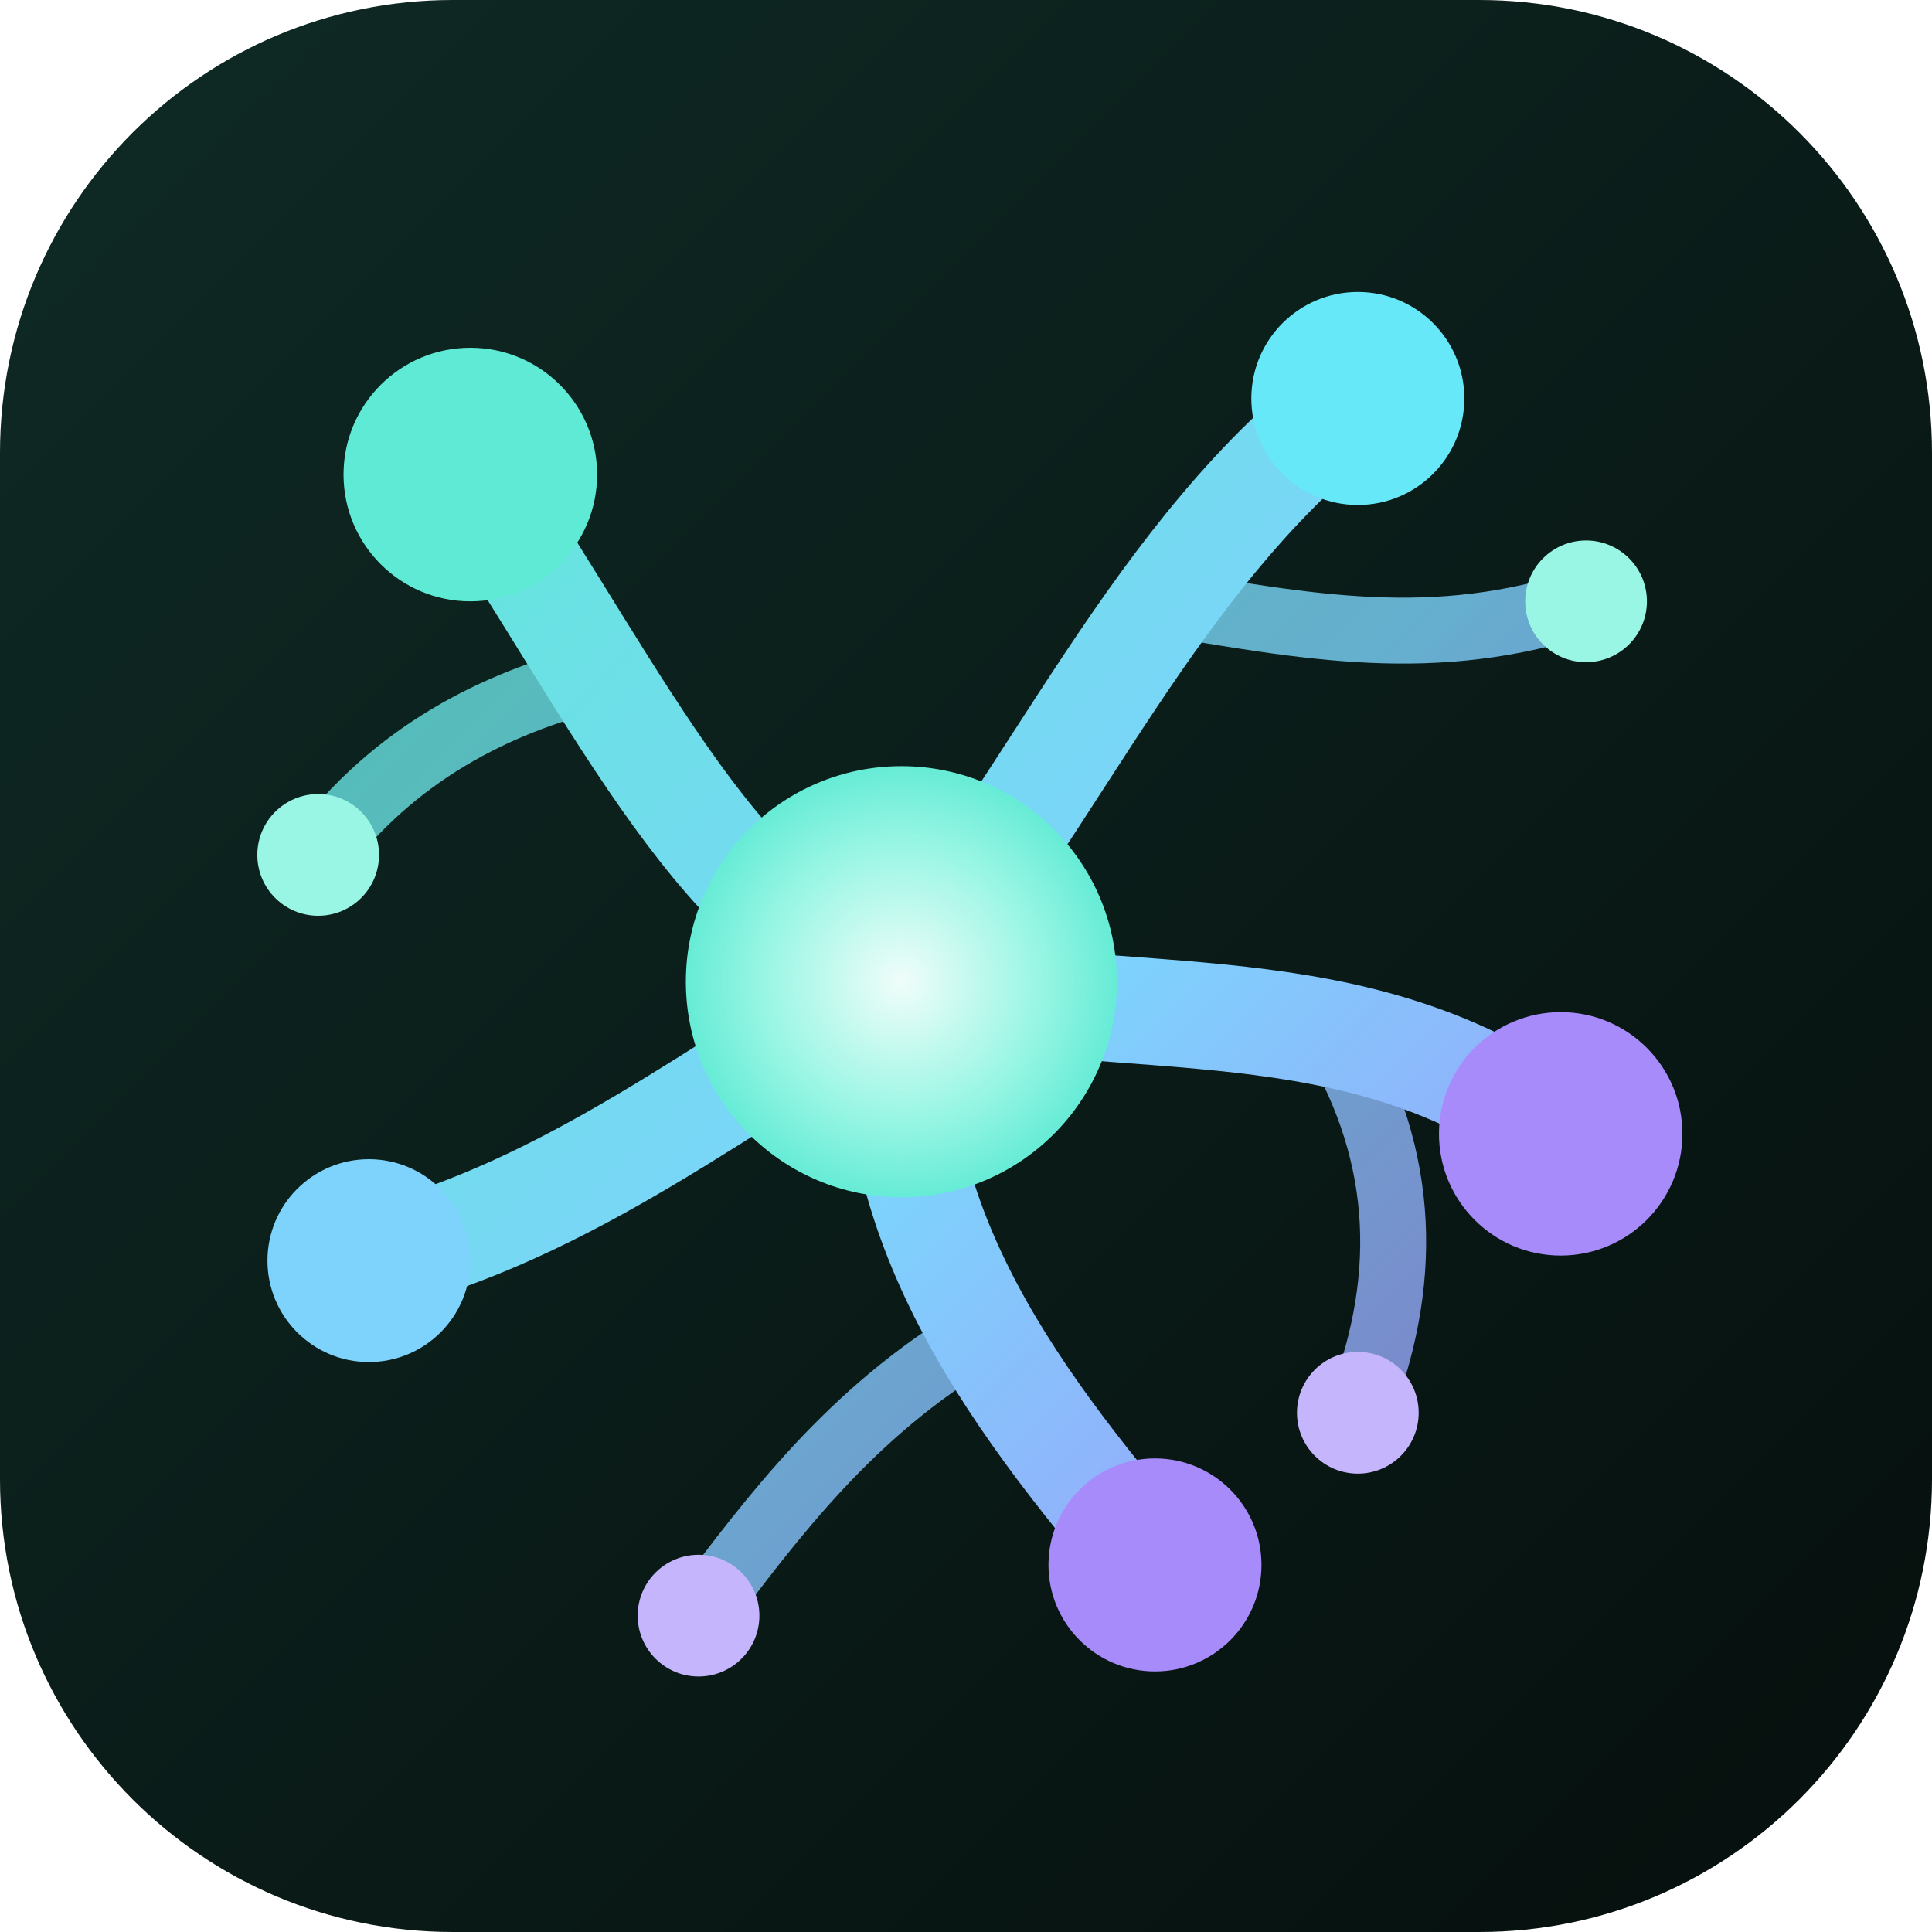
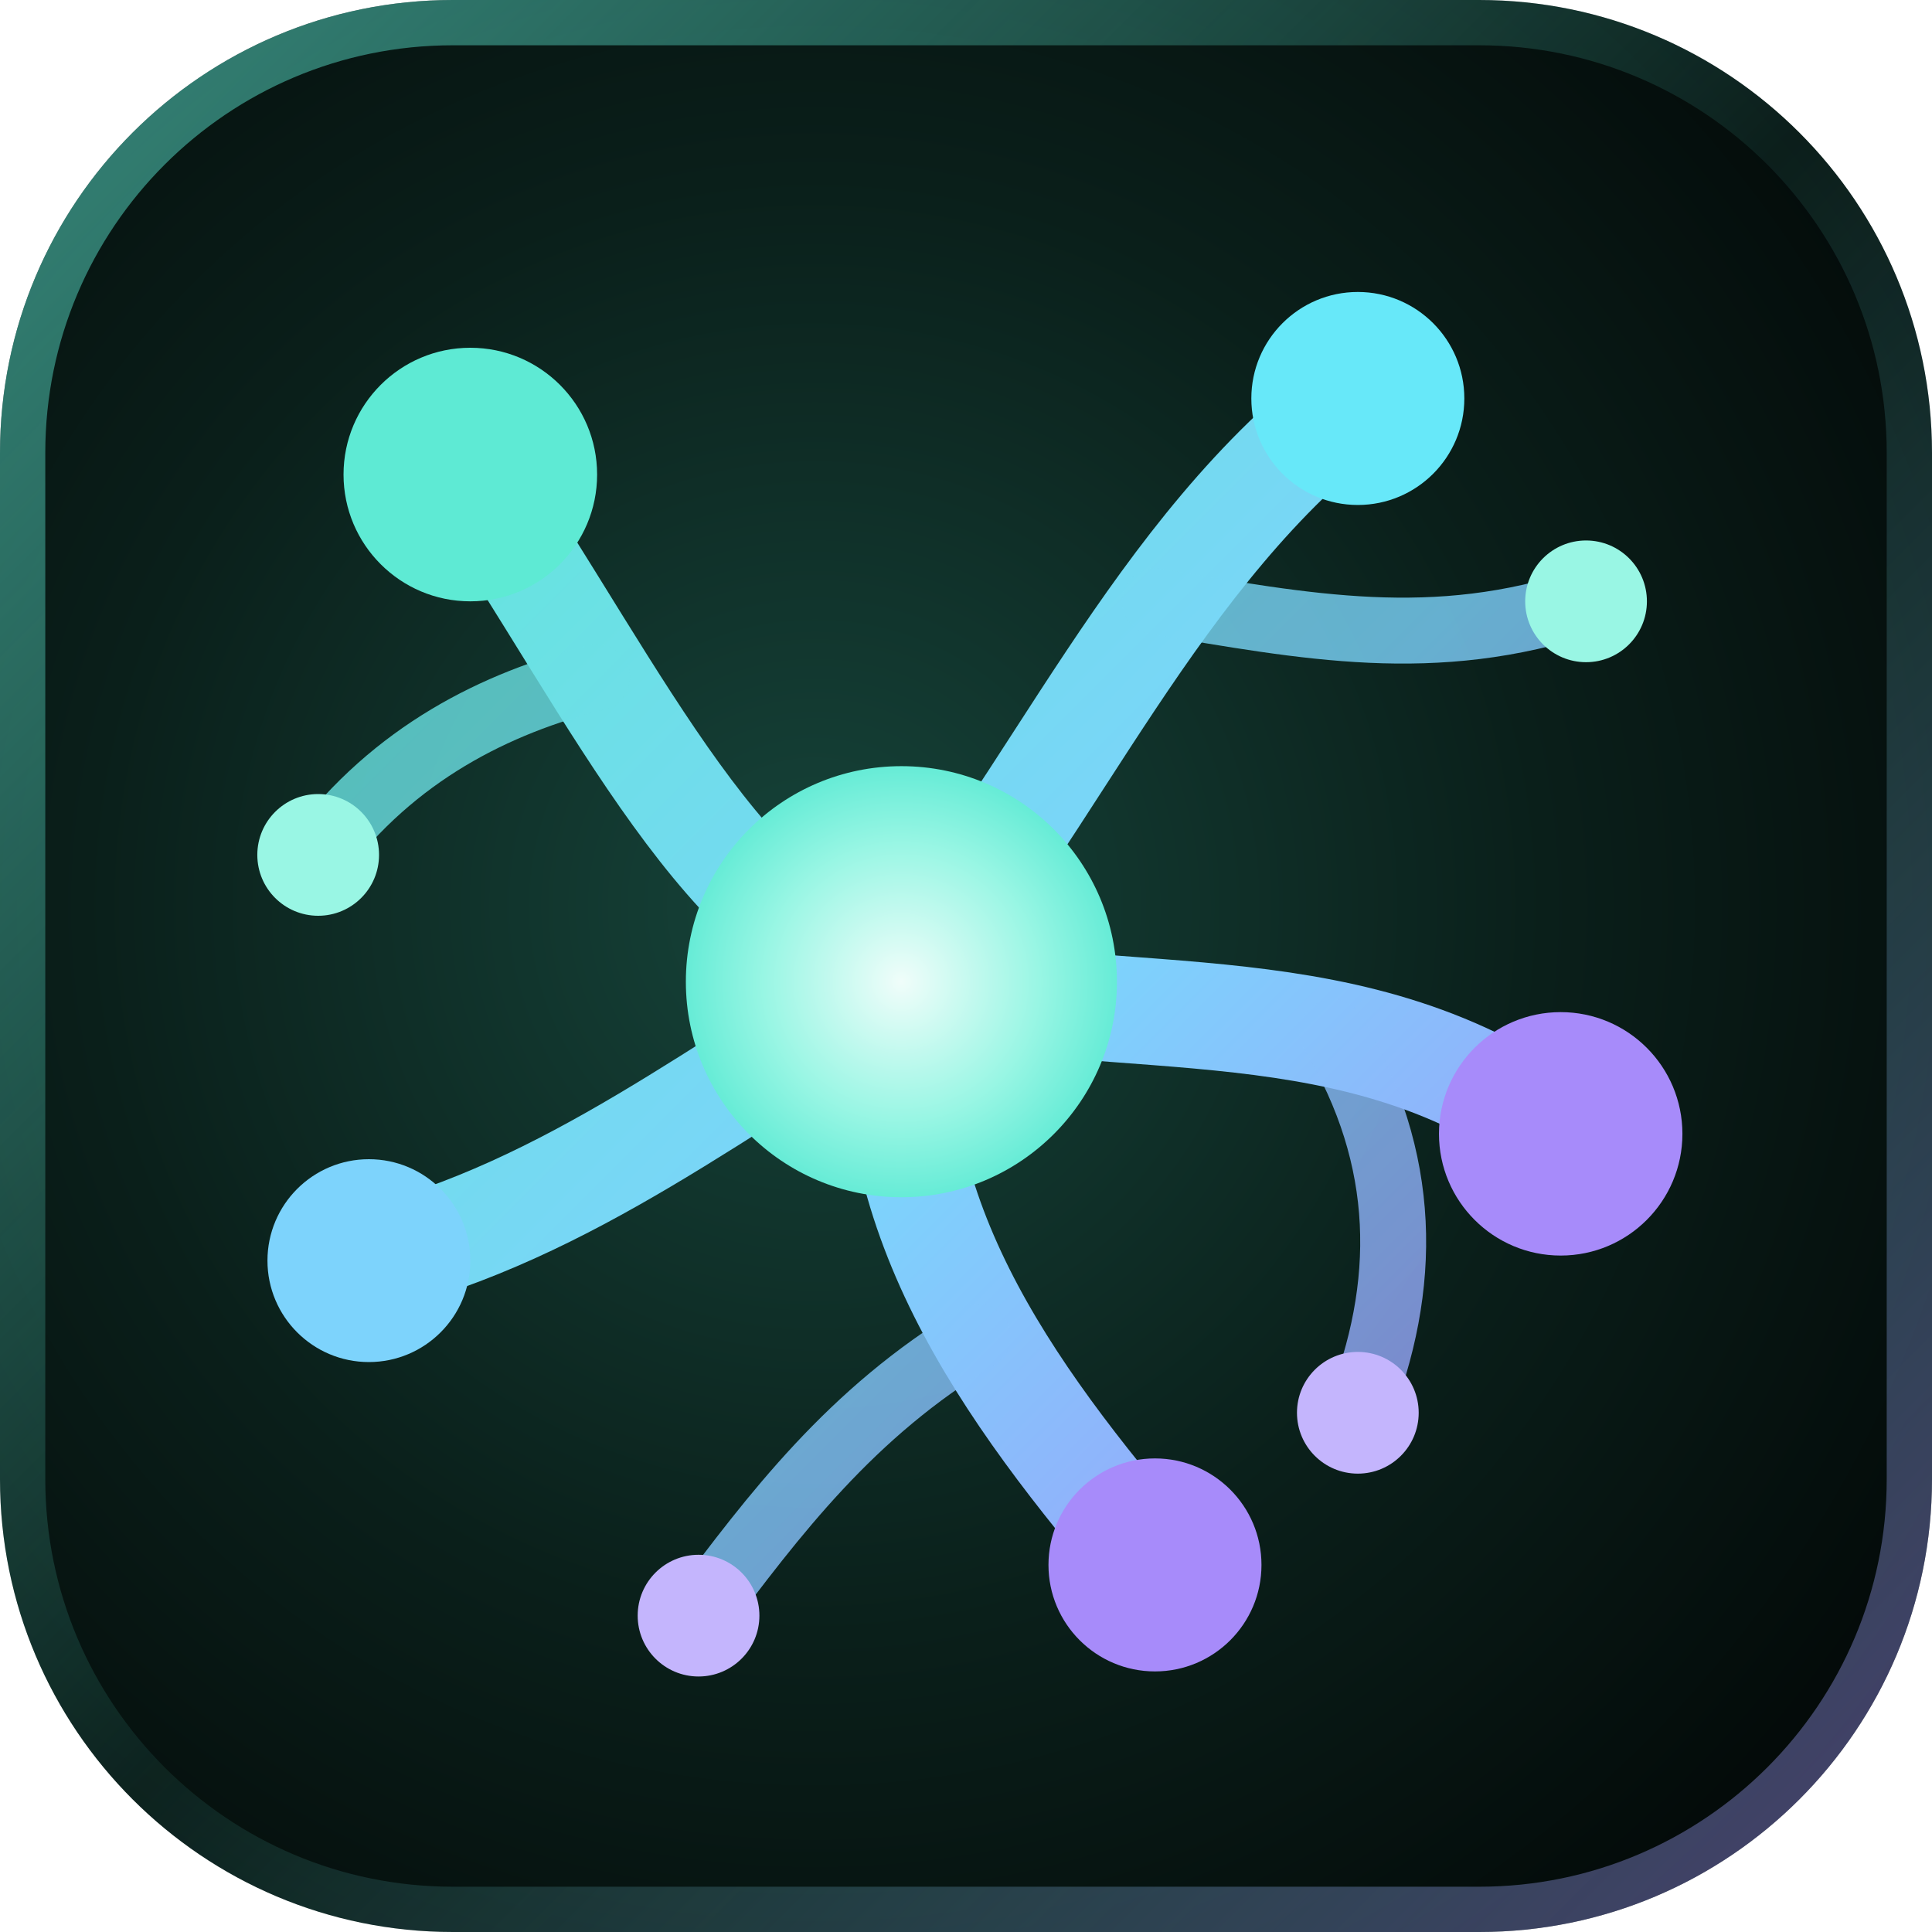
<svg xmlns="http://www.w3.org/2000/svg" viewBox="0 0 64 64">
  <defs>
-     <linearGradient id="bg" x1="0" y1="0" x2="64" y2="64" gradientUnits="userSpaceOnUse">
-       <stop offset="0" stop-color="#0f2a25" />
-       <stop offset="1" stop-color="#060f0d" />
+     <radialGradient id="bg" cx="27" cy="30" r="44" gradientUnits="userSpaceOnUse">
+       <stop offset="0" stop-color="#16443a" />
+       <stop offset=".55" stop-color="#0a1f1a" />
+       <stop offset="1" stop-color="#030908" />
+     </radialGradient>
+     <linearGradient id="rim" x1="0" y1="0" x2="64" y2="64" gradientUnits="userSpaceOnUse">
+       <stop offset="0" stop-color="#5eead4" stop-opacity=".55" />
+       <stop offset=".5" stop-color="#5eead4" stop-opacity=".08" />
+       <stop offset="1" stop-color="#a78bfa" stop-opacity=".45" />
    </linearGradient>
  </defs>
  <rect width="64" height="64" rx="15" fill="url(#bg)" />
+   <rect x=".75" y=".75" width="62.5" height="62.5" rx="14.25" fill="none" stroke="url(#rim)" stroke-width="1.5" />
  <g transform="translate(5.5 4.8) scale(.84)">
    <defs>
      <linearGradient id="h" x1="6" y1="6" x2="58" y2="58" gradientUnits="userSpaceOnUse">
        <stop offset="0" stop-color="#5eead4" />
        <stop offset=".55" stop-color="#7dd3fc" />
        <stop offset="1" stop-color="#a78bfa" />
      </linearGradient>
      <radialGradient id="c" cx="29" cy="33" r="9" gradientUnits="userSpaceOnUse">
        <stop offset="0" stop-color="#f0fdfa" />
        <stop offset=".6" stop-color="#99f6e4" />
        <stop offset="1" stop-color="#5eead4" />
      </radialGradient>
    </defs>
    <g fill="none" stroke="url(#h)" stroke-linecap="round">
      <g stroke-width="4.2">
        <path d="M29 33C22 31 18 22 12 13" />
        <path d="M29 33C35 26 39 16 47 10" />
        <path d="M29 33C38 35 47 33 55 39" />
        <path d="M29 33C28 42 33 49 39 56" />
        <path d="M29 33C22 37 16 42 8 44" />
      </g>
      <g stroke-width="2.6" opacity=".8">
        <path d="M17 21C13 22 9 24 6 28" />
        <path d="M39 18C45 19 50 20 56 18" />
        <path d="M46 35C49 40 49 45 47 50" />
        <path d="M32 47C27 50 24 54 21 58" />
      </g>
    </g>
    <circle cx="12" cy="13" r="5" fill="#5eead4" />
    <circle cx="47" cy="10" r="4.2" fill="#67e8f9" />
    <circle cx="55" cy="39" r="4.8" fill="#a78bfa" />
    <circle cx="39" cy="56" r="4.2" fill="#a78bfa" />
    <circle cx="8" cy="44" r="4" fill="#7dd3fc" />
    <g fill="#99f6e4">
      <circle cx="6" cy="28" r="2.4" />
      <circle cx="56" cy="18" r="2.4" />
    </g>
    <g fill="#c4b5fd">
      <circle cx="47" cy="50" r="2.4" />
      <circle cx="21" cy="58" r="2.4" />
    </g>
    <circle cx="29" cy="33" r="8.5" fill="url(#c)" />
  </g>
</svg>
